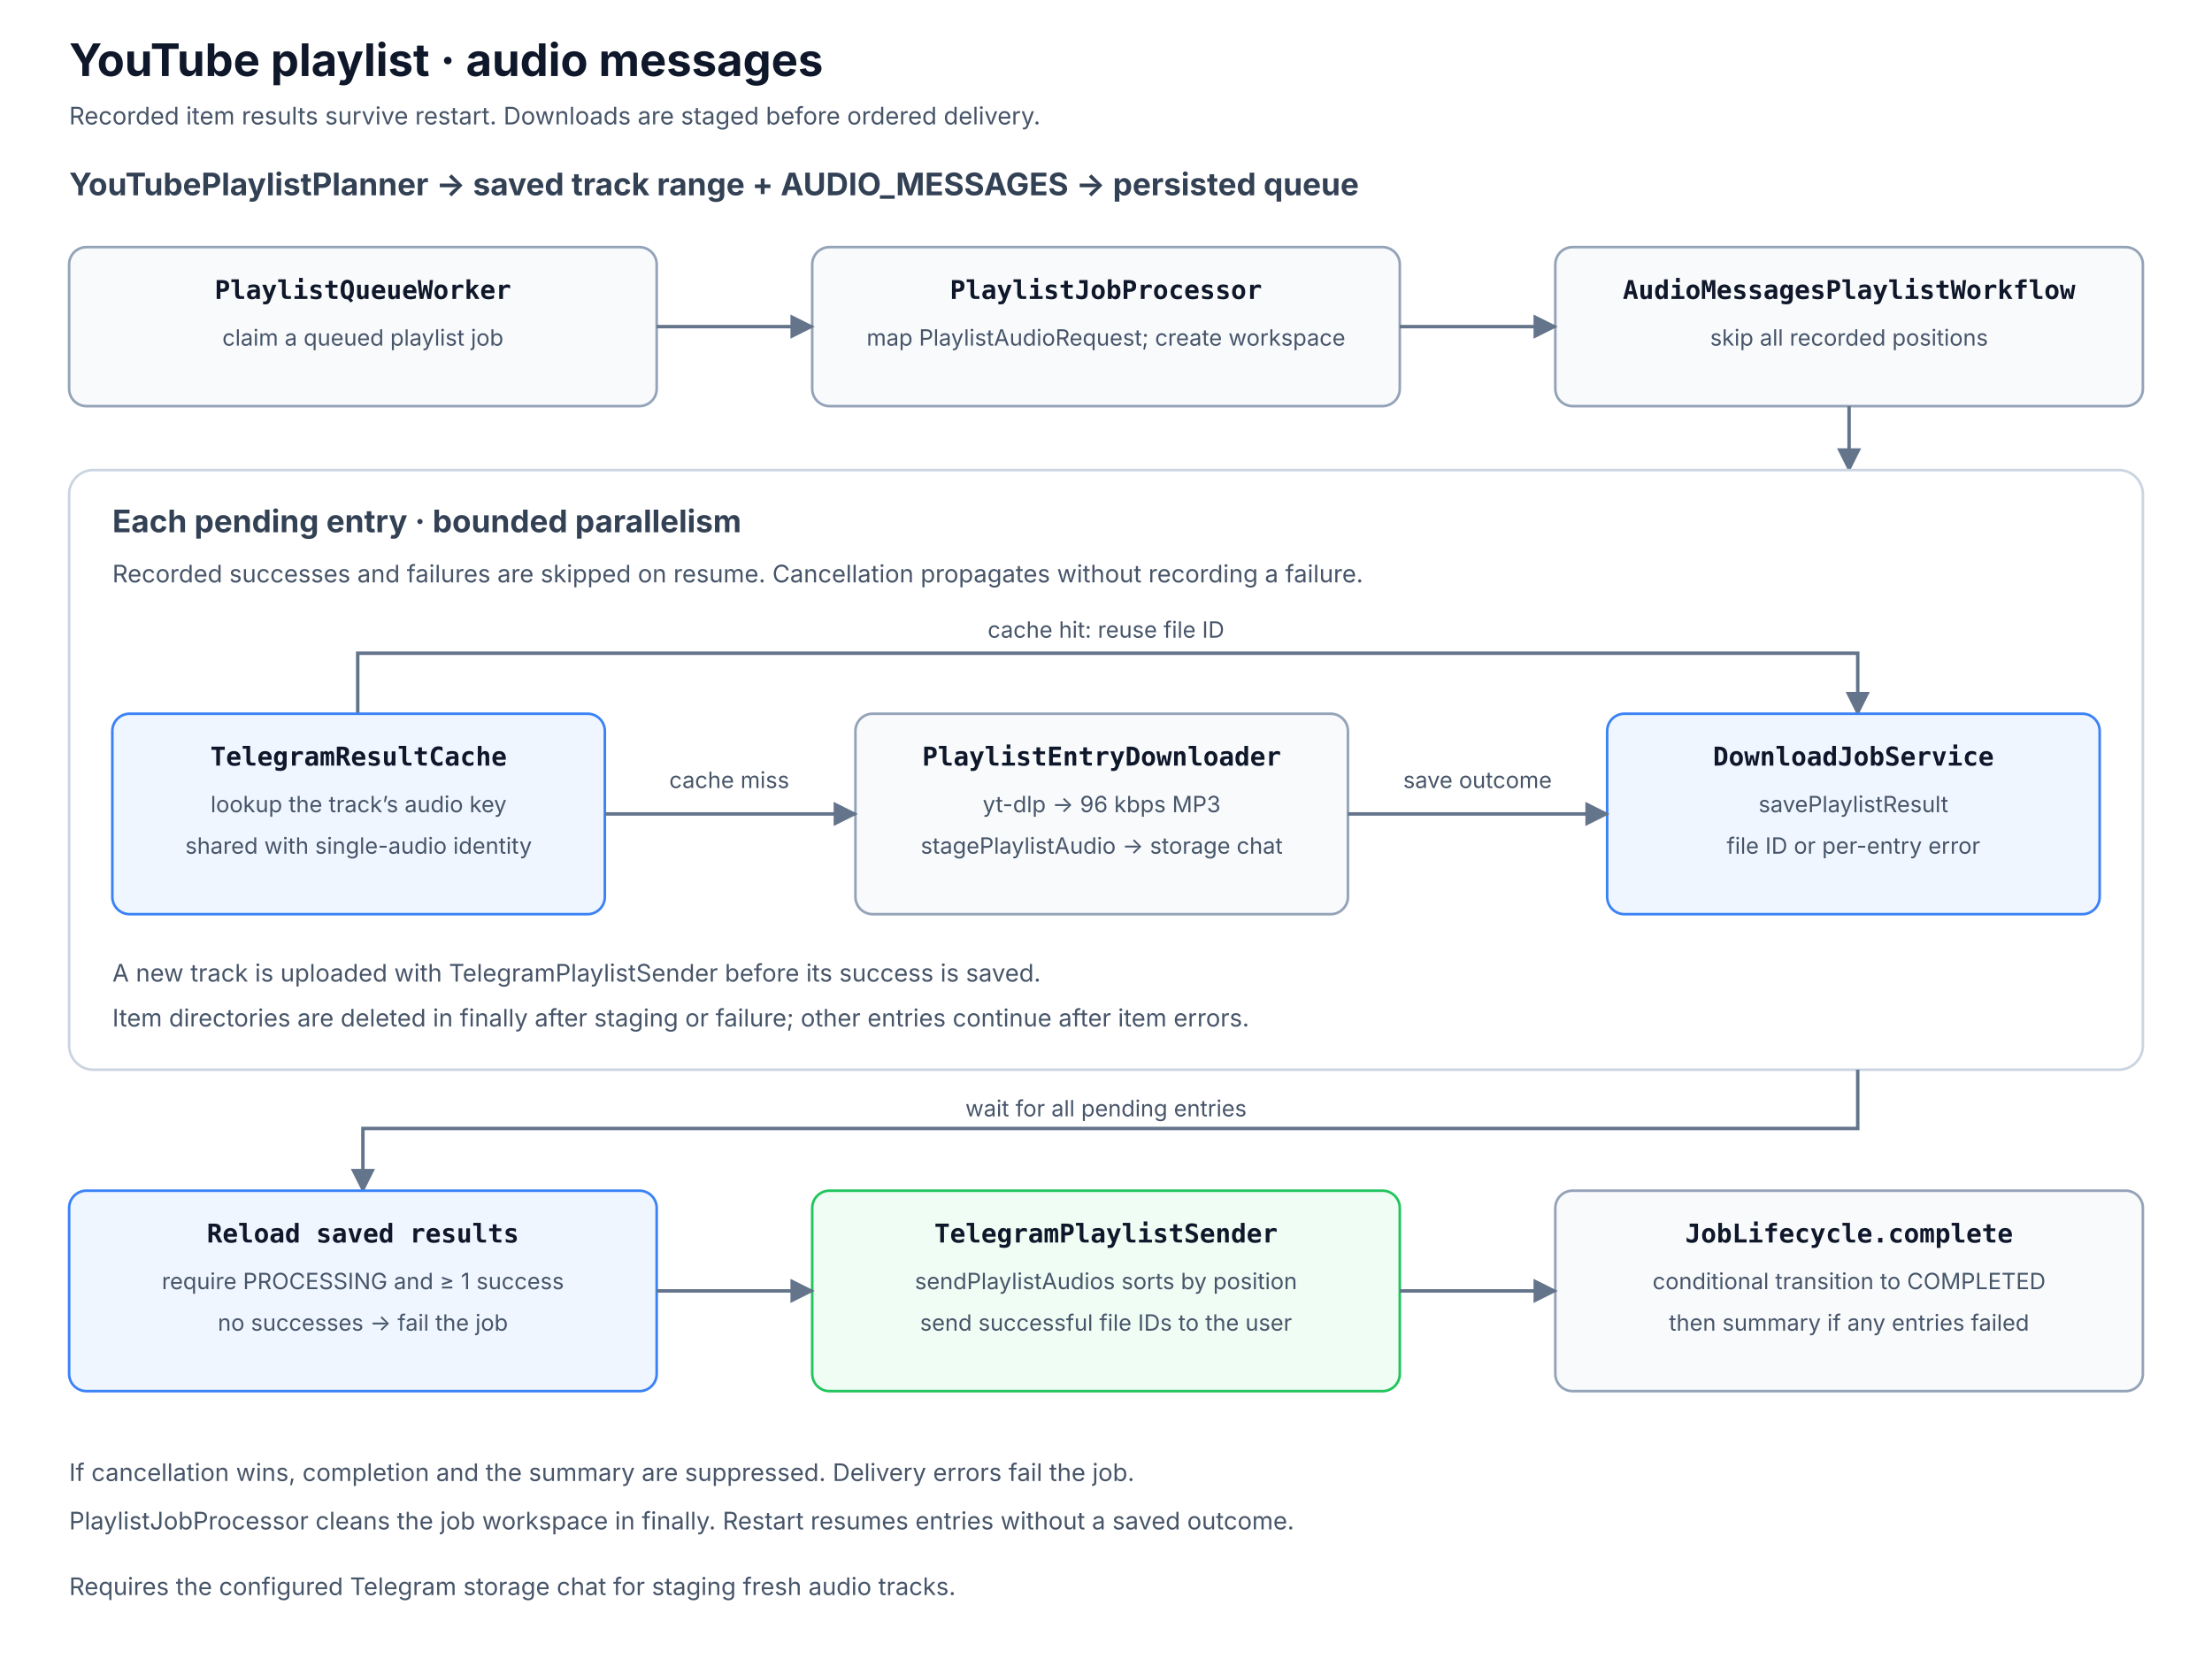
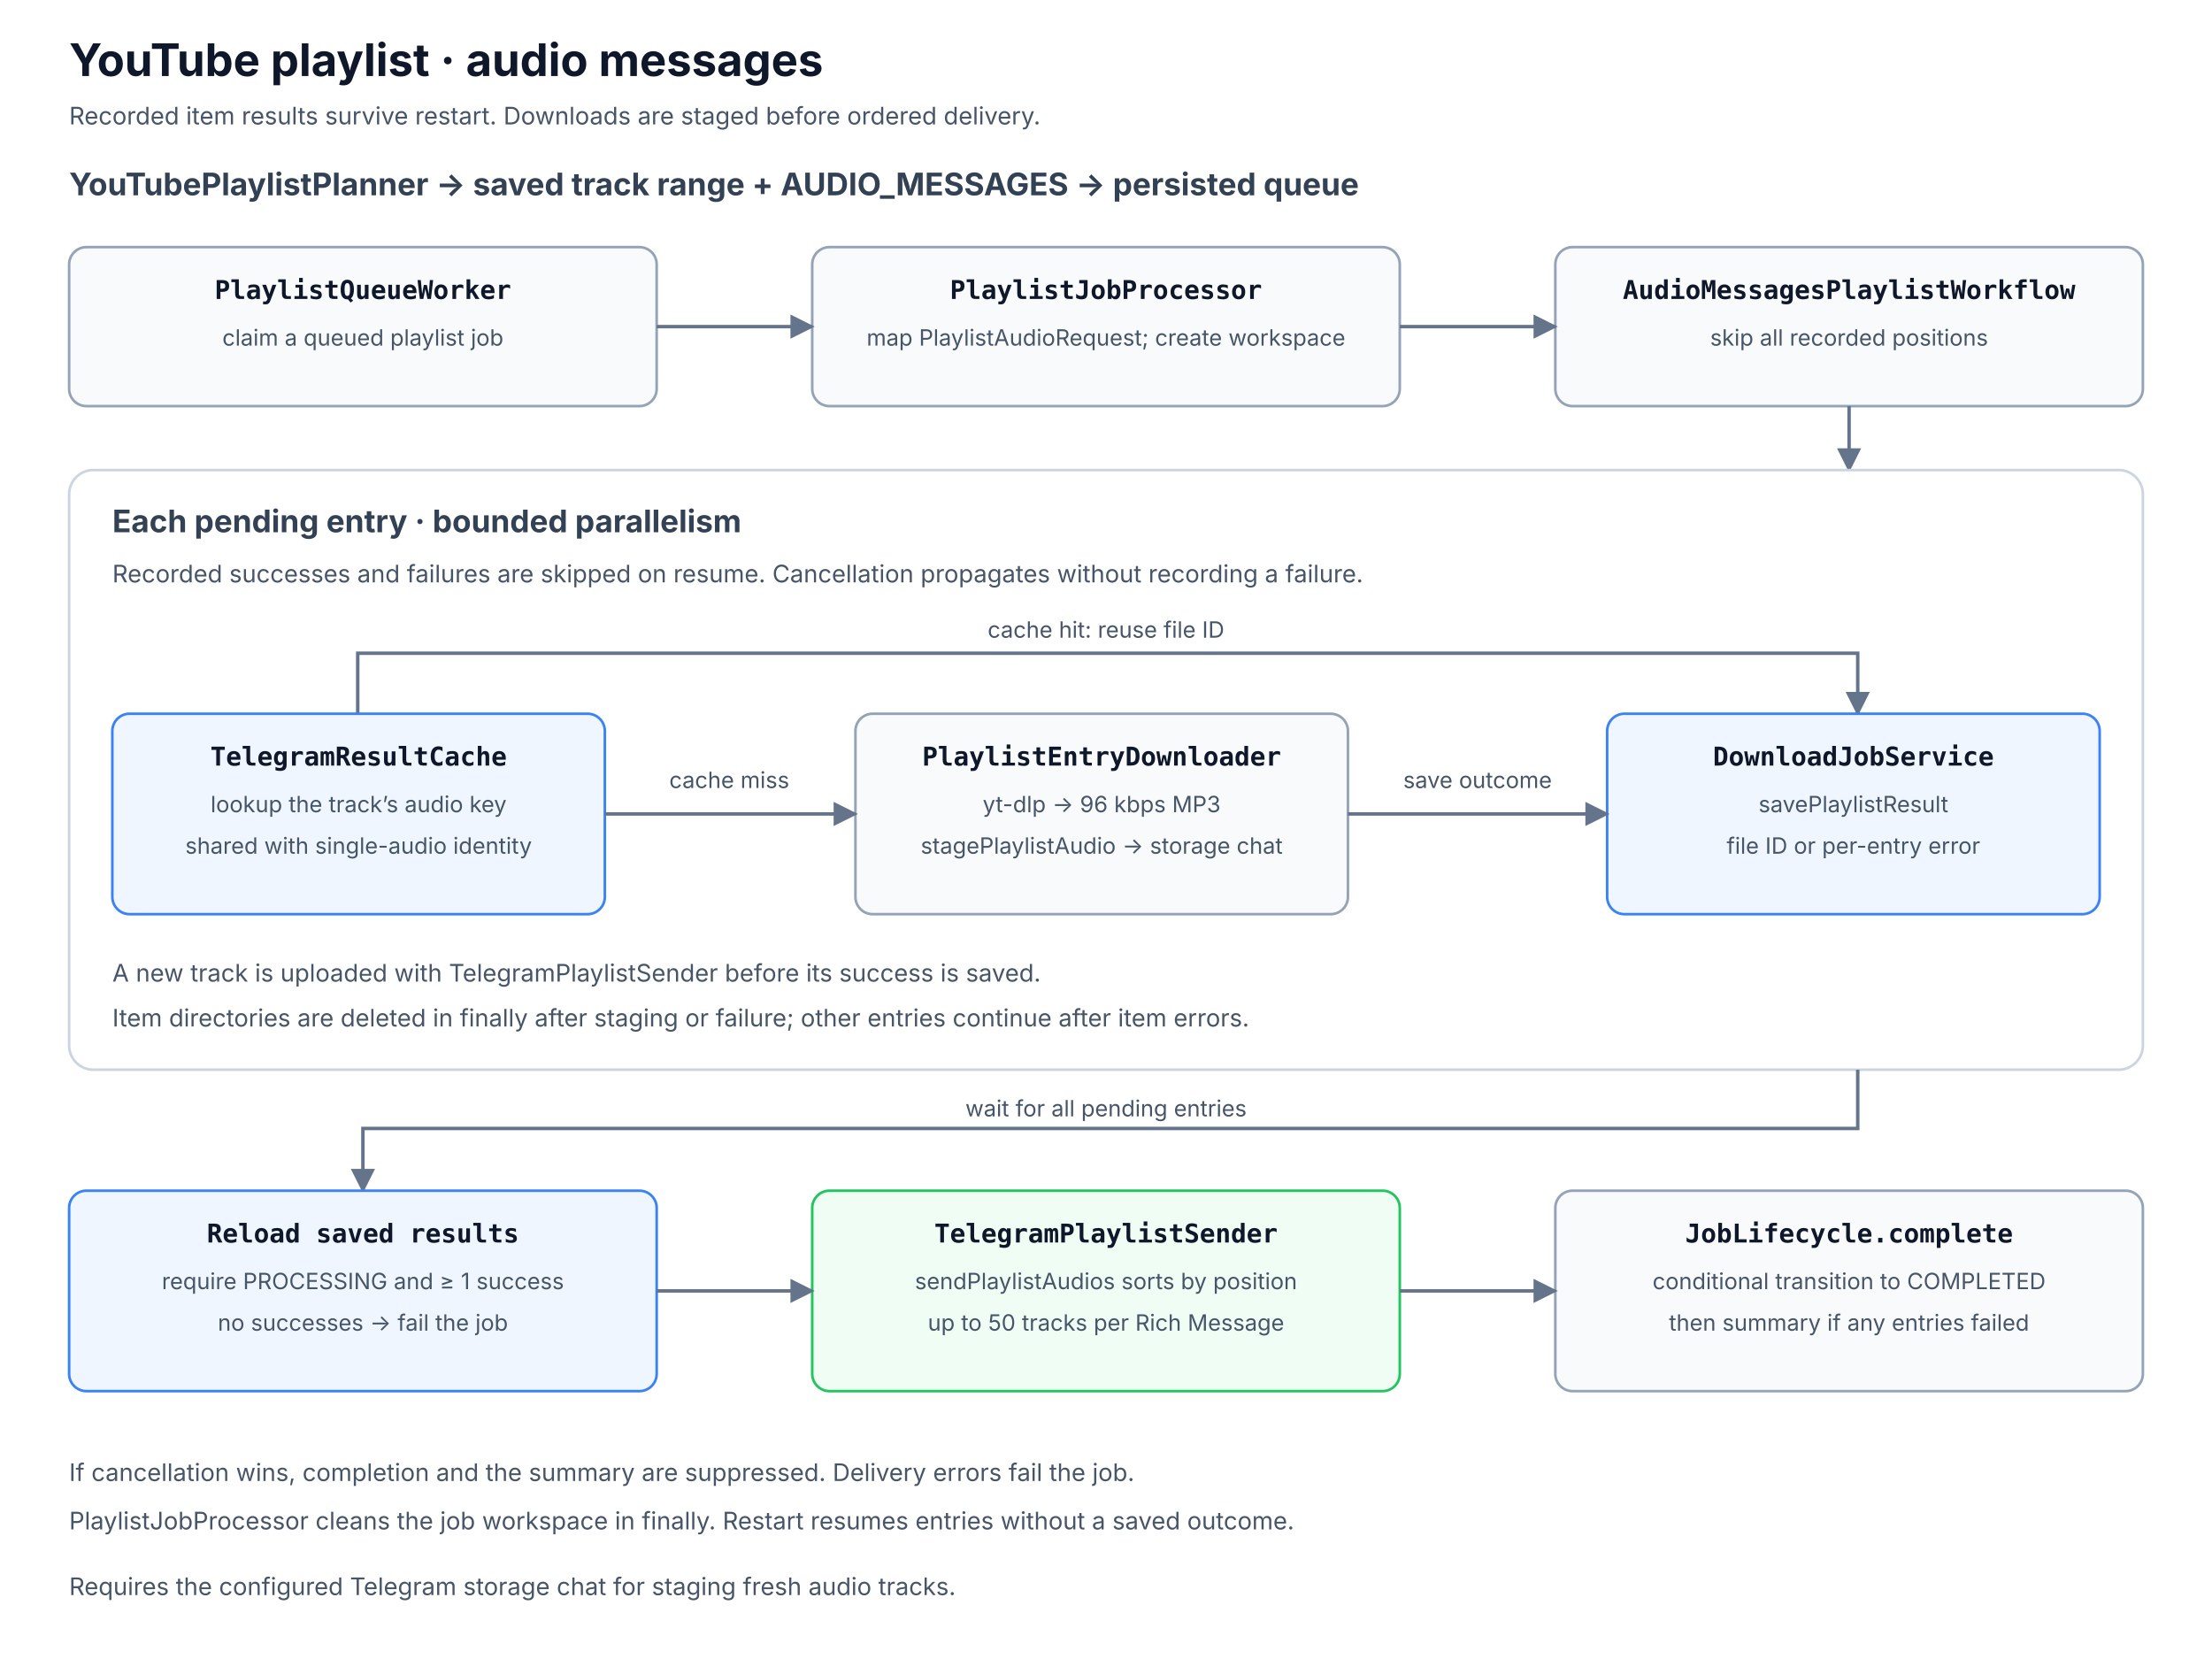
<svg xmlns="http://www.w3.org/2000/svg" width="1280" height="960" viewBox="0 0 1280 960" role="img" aria-labelledby="title description">
  <defs>
    <marker id="arrow" viewBox="0 0 10 10" refX="9" refY="5" markerWidth="7" markerHeight="7" orient="auto-start-reverse">
      <path d="M 0 0 L 10 5 L 0 10 z" fill="#64748b" />
    </marker>
    <style>
      .title { font: 700 26px -apple-system, BlinkMacSystemFont, "Segoe UI", sans-serif; fill: #0f172a; }
      .stage { font: 700 18px -apple-system, BlinkMacSystemFont, "Segoe UI", sans-serif; fill: #334155; }
      .name { font: 600 15px ui-monospace, SFMono-Regular, Menlo, Consolas, monospace; fill: #0f172a; }
      .note { font: 14px -apple-system, BlinkMacSystemFont, "Segoe UI", sans-serif; fill: #475569; }
      .small { font: 13px -apple-system, BlinkMacSystemFont, "Segoe UI", sans-serif; fill: #475569; }
      .box { fill: #f8fafc; stroke: #94a3b8; stroke-width: 1.5; rx: 10; }
      .store { fill: #eff6ff; stroke: #3b82f6; stroke-width: 1.5; rx: 10; }
      .external { fill: #f0fdf4; stroke: #22c55e; stroke-width: 1.5; rx: 10; }
      .panel { fill: #ffffff; stroke: #cbd5e1; stroke-width: 1.5; rx: 14; }
      .arrow { fill: none; stroke: #64748b; stroke-width: 2; marker-end: url(#arrow); }
      .divider { stroke: #cbd5e1; stroke-width: 1.5; }
    </style>
  </defs>
  <rect width="1280" height="960" fill="#ffffff" />
  <text x="40" y="44" class="title">YouTube playlist · audio messages</text>
  <text x="40" y="72" class="note">Recorded item results survive restart. Downloads are staged before ordered delivery.</text>
  <text x="40" y="113" class="stage">YouTubePlaylistPlanner → saved track range + AUDIO_MESSAGES → persisted queue</text>
  <rect x="40" y="143" width="340" height="92" class="box" />
  <text x="210.0" y="173" class="name" text-anchor="middle">PlaylistQueueWorker</text>
  <text x="210.0" y="200" class="small" text-anchor="middle">claim a queued playlist job</text>
  <rect x="470" y="143" width="340" height="92" class="box" />
  <text x="640.0" y="173" class="name" text-anchor="middle">PlaylistJobProcessor</text>
  <text x="640.0" y="200" class="small" text-anchor="middle">map PlaylistAudioRequest; create workspace</text>
  <rect x="900" y="143" width="340" height="92" class="box" />
  <text x="1070.0" y="173" class="name" text-anchor="middle">AudioMessagesPlaylistWorkflow</text>
  <text x="1070.0" y="200" class="small" text-anchor="middle">skip all recorded positions</text>
  <path d="M 380 189 H 470" class="arrow" />
  <path d="M 810 189 H 900" class="arrow" />
  <path d="M 1070 235 V 272" class="arrow" />
  <rect x="40" y="272" width="1200" height="347" class="panel" />
  <text x="65" y="308" class="stage">Each pending entry · bounded parallelism</text>
  <text x="65" y="337" class="note">Recorded successes and failures are skipped on resume. Cancellation propagates without recording a failure.</text>
  <path d="M 207 413 V 378 H 1075 V 413" class="arrow" />
  <text x="640" y="369" class="small" text-anchor="middle">cache hit: reuse file ID</text>
  <rect x="65" y="413" width="285" height="116" class="store" />
  <text x="207.5" y="443" class="name" text-anchor="middle">TelegramResultCache</text>
  <text x="207.5" y="470" class="small" text-anchor="middle">lookup the track’s audio key</text>
  <text x="207.5" y="494" class="small" text-anchor="middle">shared with single-audio identity</text>
  <rect x="495" y="413" width="285" height="116" class="box" />
  <text x="637.5" y="443" class="name" text-anchor="middle">PlaylistEntryDownloader</text>
  <text x="637.5" y="470" class="small" text-anchor="middle">yt-dlp → 96 kbps MP3</text>
  <text x="637.5" y="494" class="small" text-anchor="middle">stagePlaylistAudio → storage chat</text>
  <rect x="930" y="413" width="285" height="116" class="store" />
  <text x="1072.5" y="443" class="name" text-anchor="middle">DownloadJobService</text>
  <text x="1072.5" y="470" class="small" text-anchor="middle">savePlaylistResult</text>
  <text x="1072.5" y="494" class="small" text-anchor="middle">file ID or per-entry error</text>
  <path d="M 350 471 H 495" class="arrow" />
  <text x="422" y="456" class="small" text-anchor="middle">cache miss</text>
  <path d="M 780 471 H 930" class="arrow" />
  <text x="855" y="456" class="small" text-anchor="middle">save outcome</text>
  <text x="65" y="568" class="note">A new track is uploaded with TelegramPlaylistSender before its success is saved.</text>
  <text x="65" y="594" class="note">Item directories are deleted in finally after staging or failure; other entries continue after item errors.</text>
  <path d="M 1075 619 V 653 H 210 V 689" class="arrow" />
  <text x="640" y="646" class="small" text-anchor="middle">wait for all pending entries</text>
  <rect x="40" y="689" width="340" height="116" class="store" />
  <text x="210.0" y="719" class="name" text-anchor="middle">Reload saved results</text>
  <text x="210.0" y="746" class="small" text-anchor="middle">require PROCESSING and ≥ 1 success</text>
  <text x="210.0" y="770" class="small" text-anchor="middle">no successes → fail the job</text>
  <rect x="470" y="689" width="340" height="116" class="external" />
  <text x="640.0" y="719" class="name" text-anchor="middle">TelegramPlaylistSender</text>
  <text x="640.0" y="746" class="small" text-anchor="middle">sendPlaylistAudios sorts by position</text>
-   <text x="640.0" y="770" class="small" text-anchor="middle">send successful file IDs to the user</text>
+   <text x="640.0" y="770" class="small" text-anchor="middle">up to 50 tracks per Rich Message</text>
  <rect x="900" y="689" width="340" height="116" class="box" />
  <text x="1070.0" y="719" class="name" text-anchor="middle">JobLifecycle.complete</text>
  <text x="1070.0" y="746" class="small" text-anchor="middle">conditional transition to COMPLETED</text>
  <text x="1070.0" y="770" class="small" text-anchor="middle">then summary if any entries failed</text>
  <path d="M 380 747 H 470" class="arrow" />
  <path d="M 810 747 H 900" class="arrow" />
  <text x="40" y="857" class="note">If cancellation wins, completion and the summary are suppressed. Delivery errors fail the job.</text>
  <text x="40" y="885" class="note">PlaylistJobProcessor cleans the job workspace in finally. Restart resumes entries without a saved outcome.</text>
  <text x="40" y="923" class="note">Requires the configured Telegram storage chat for staging fresh audio tracks.</text>
</svg>
